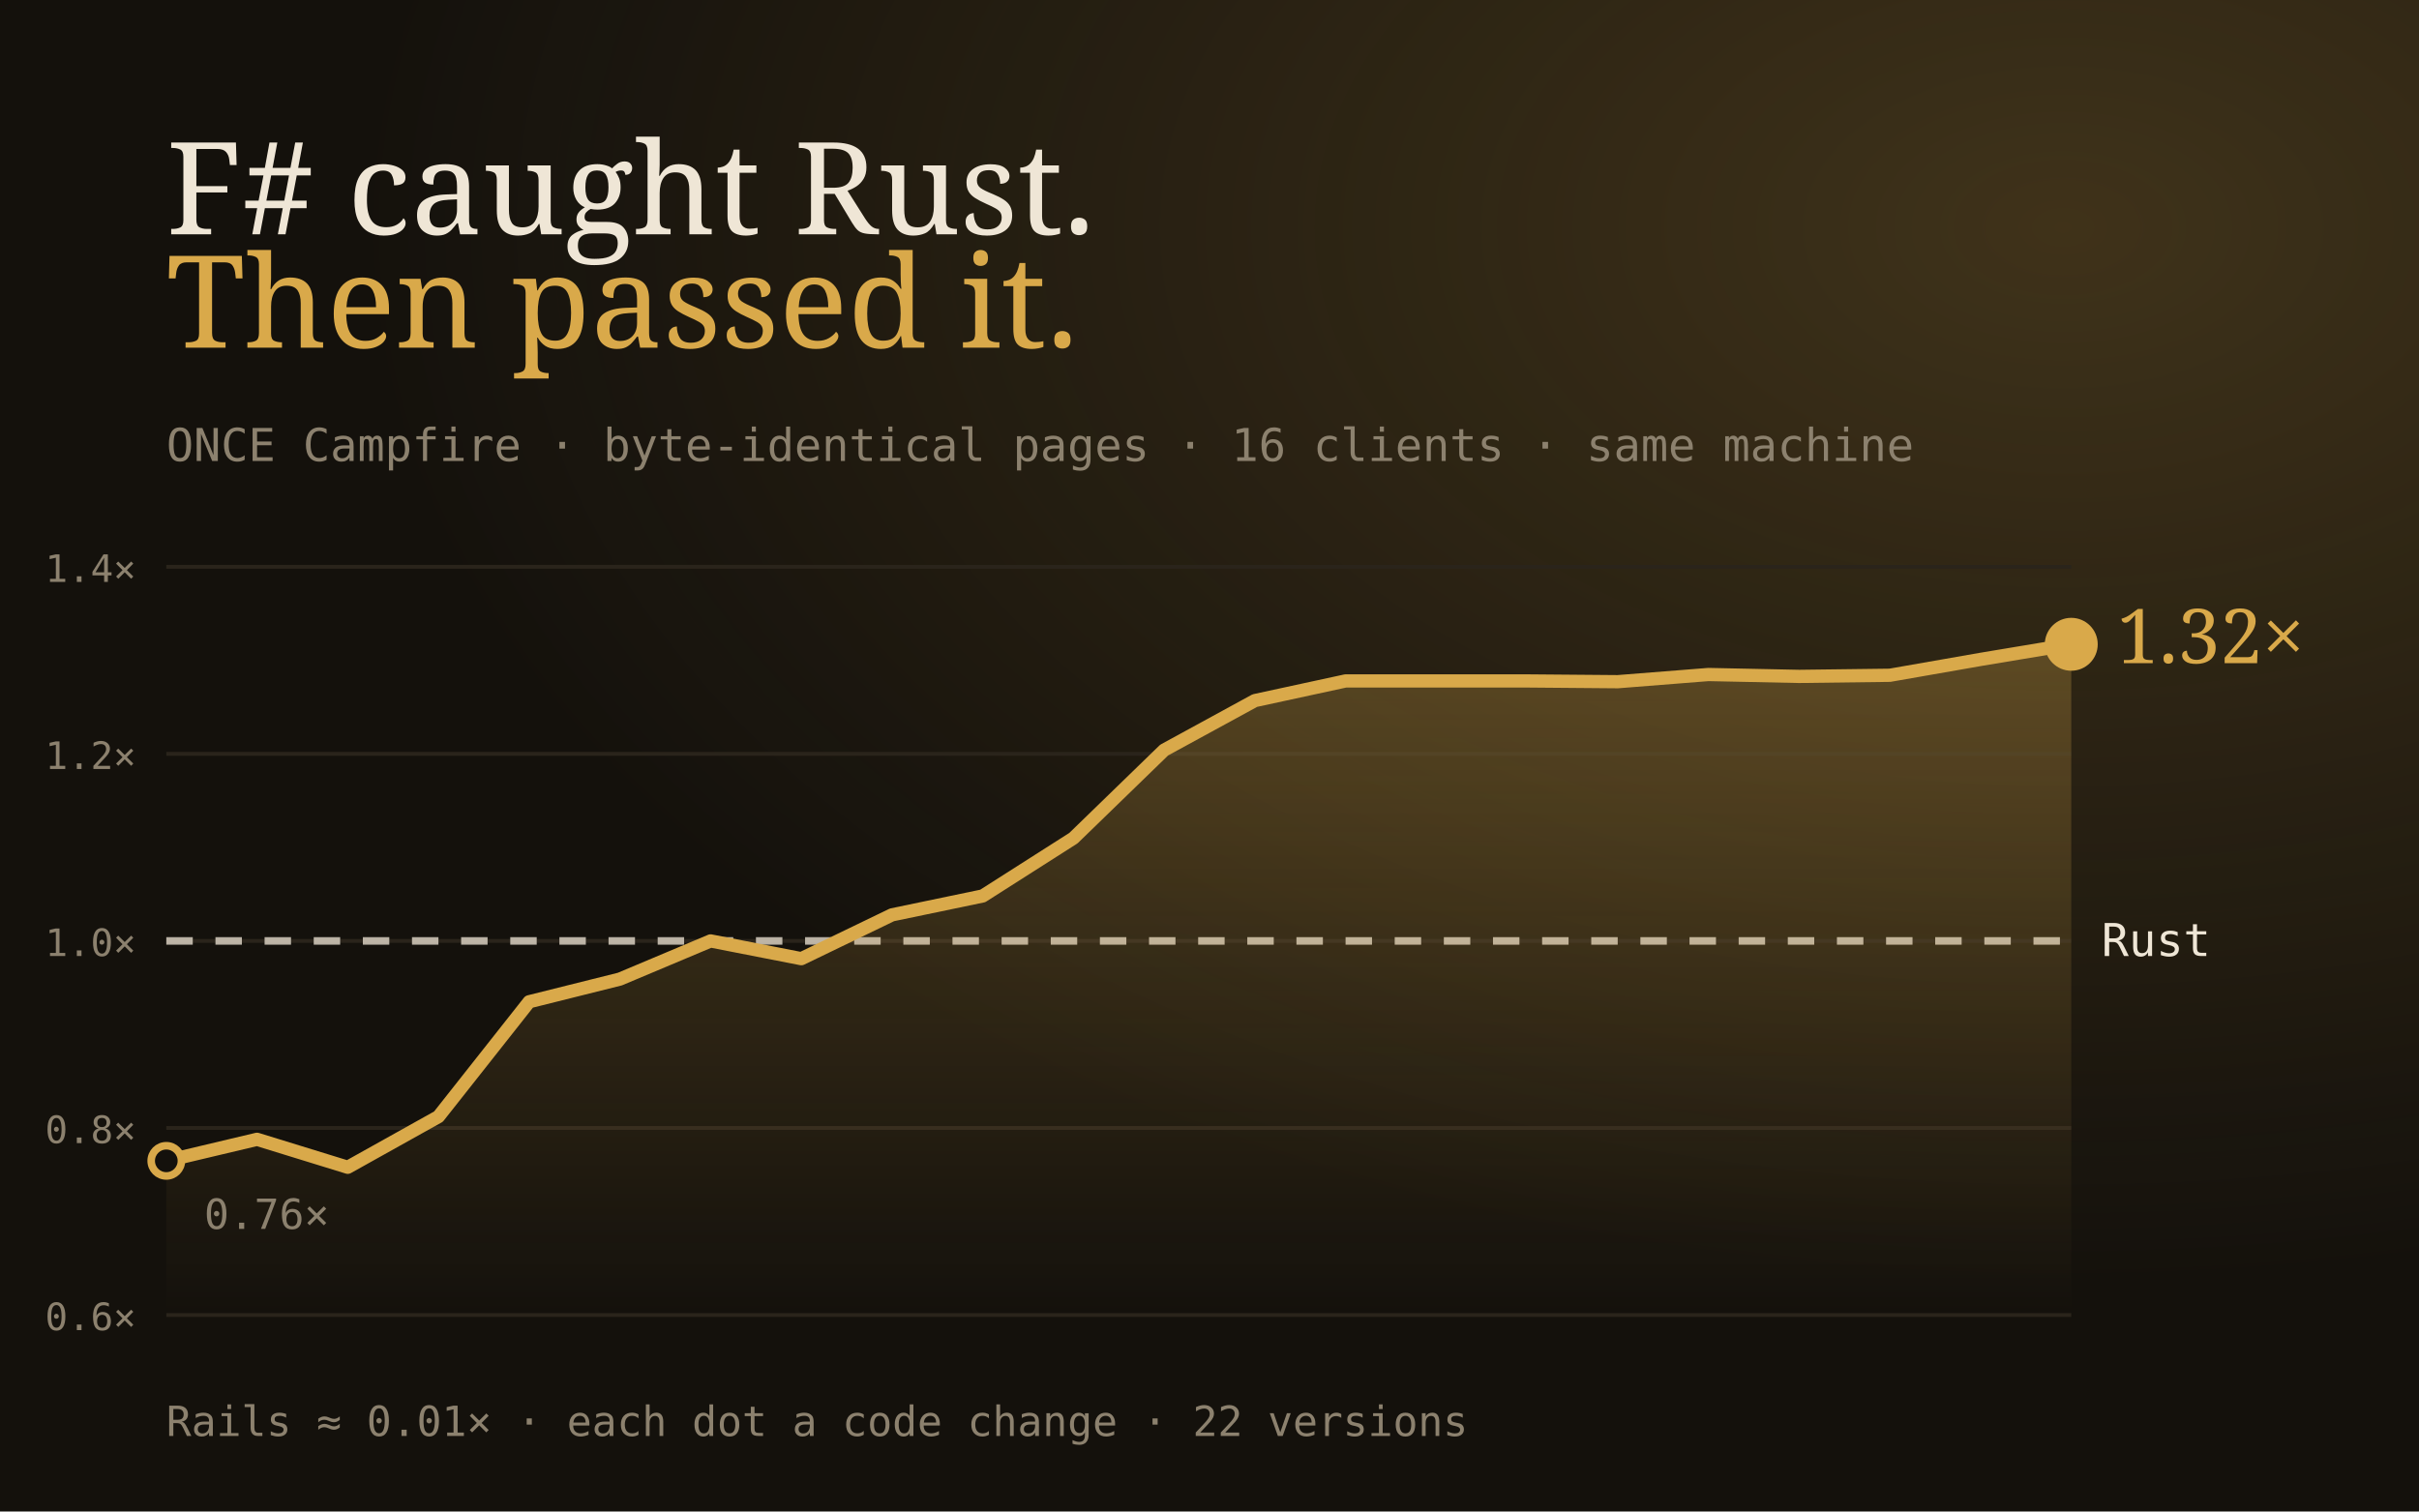
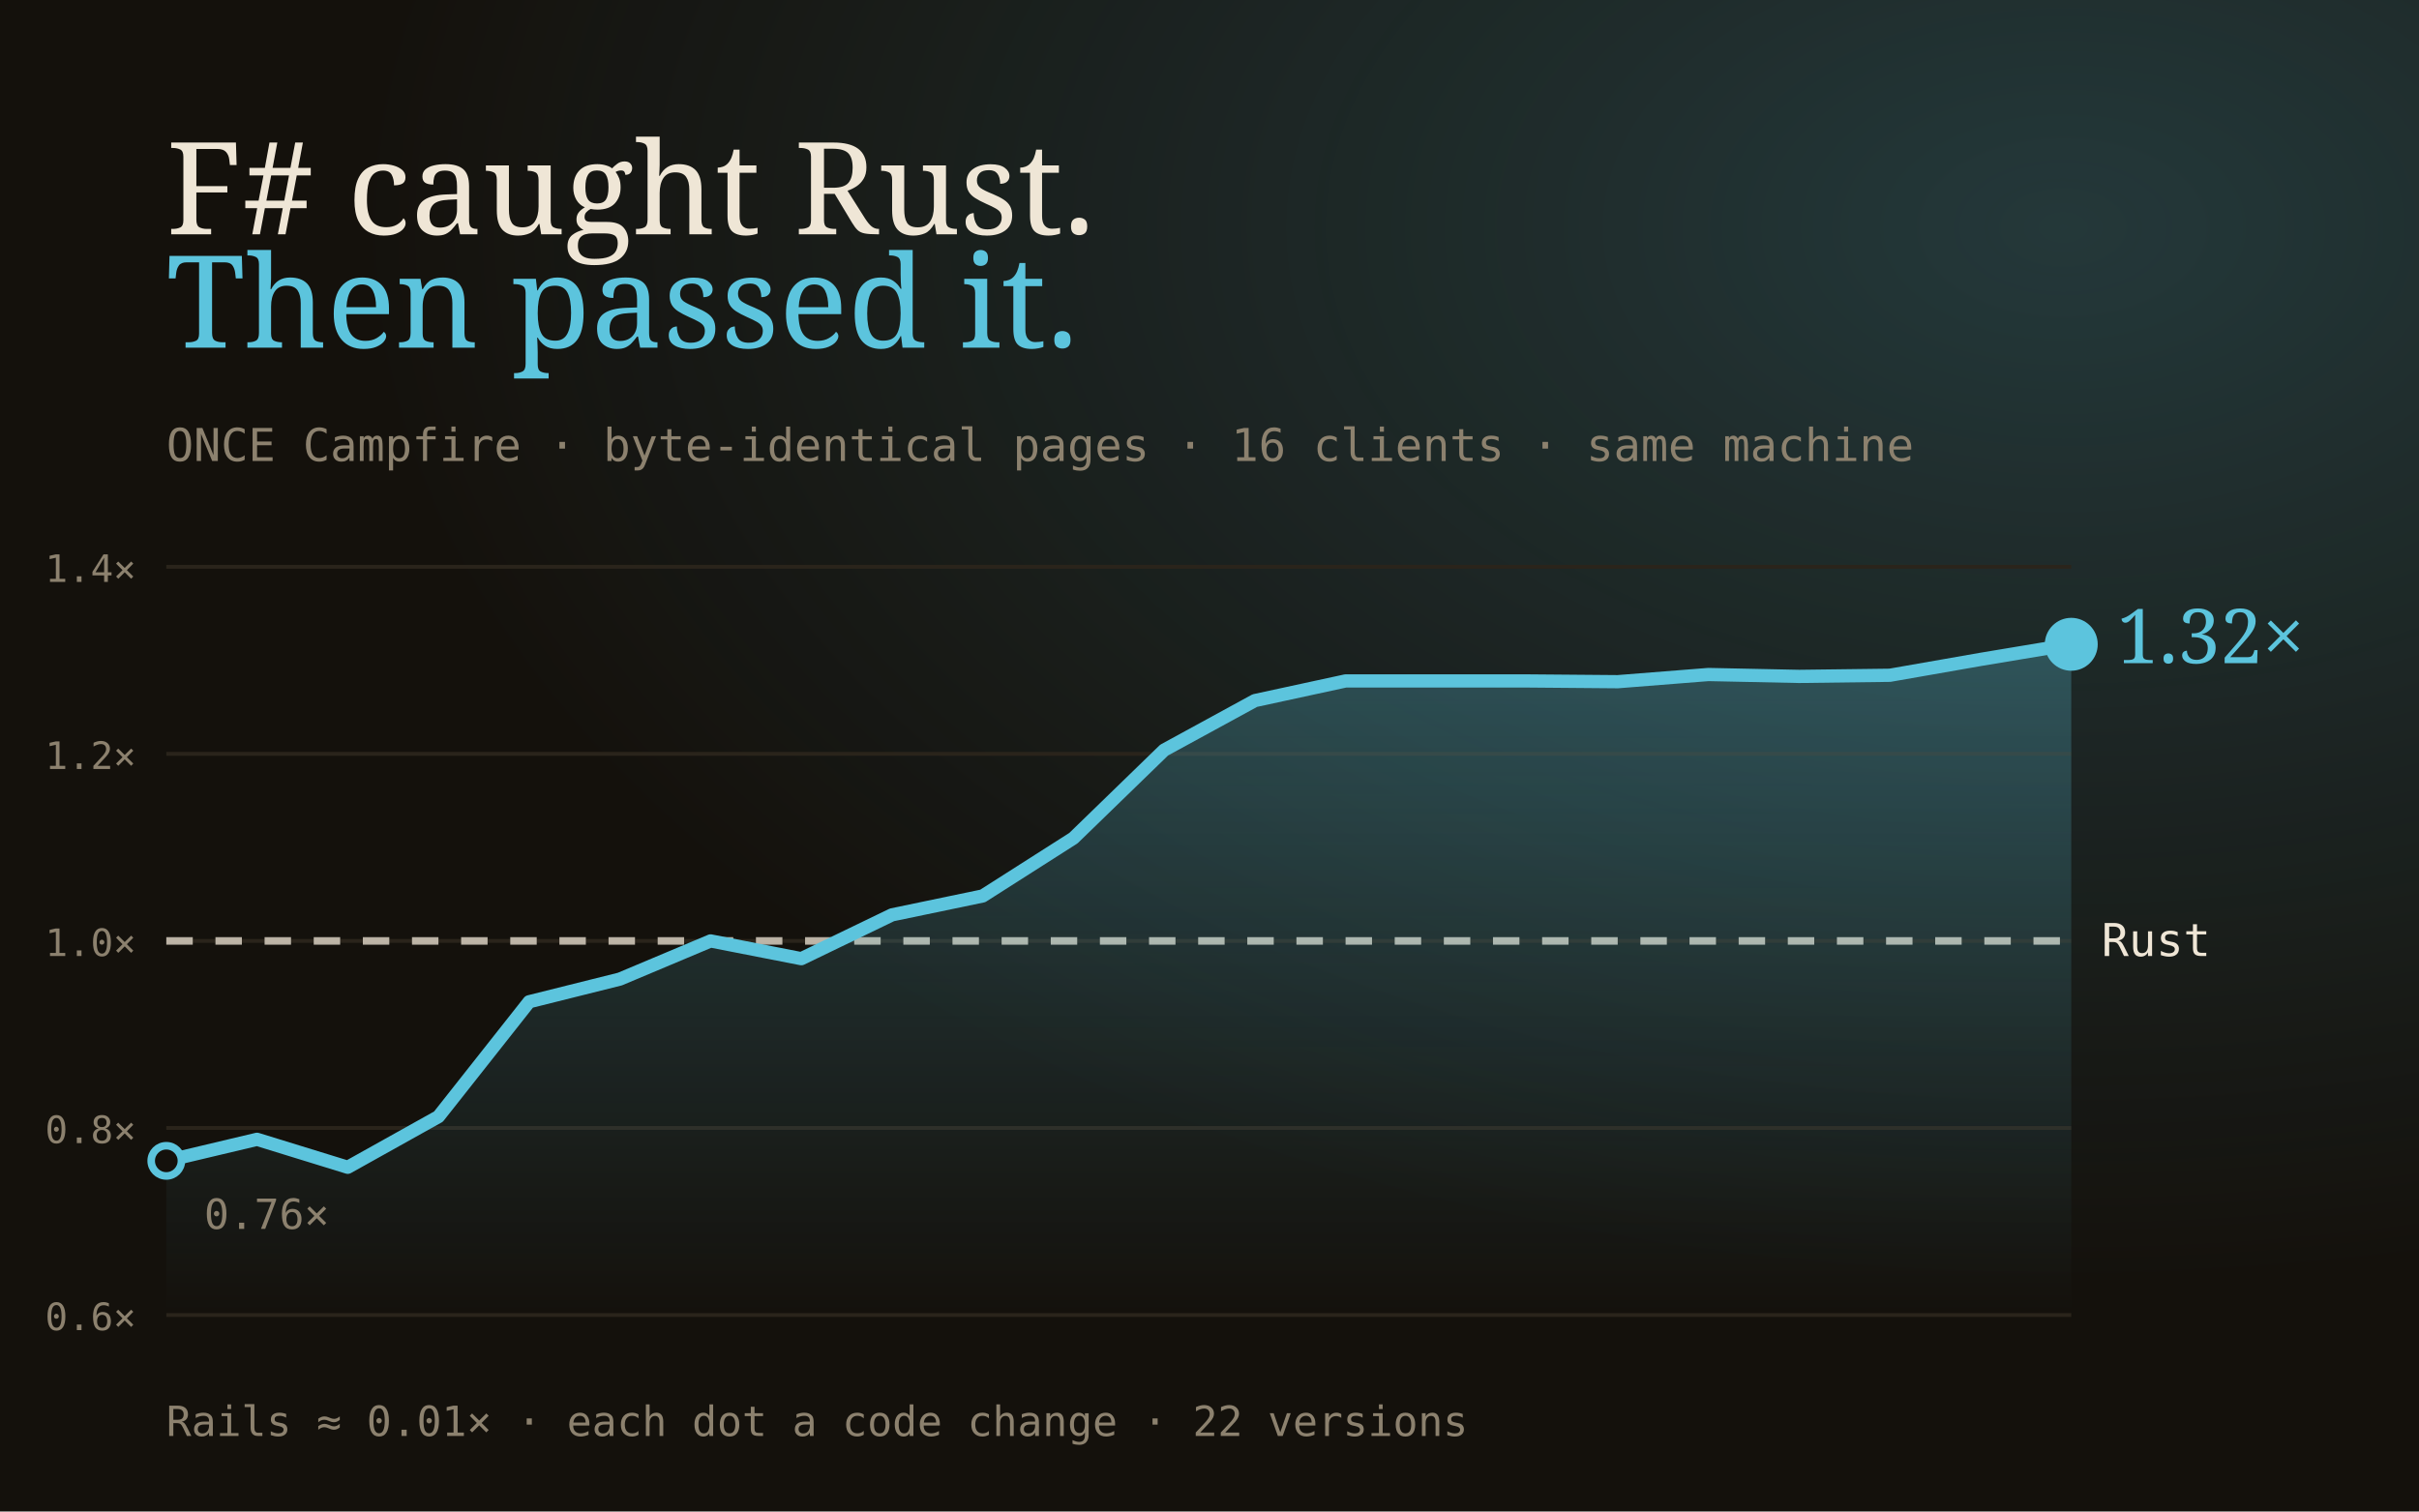
<svg xmlns="http://www.w3.org/2000/svg" viewBox="0 0 640 400" width="640" height="400" role="img" aria-label="F# Campfire climbing past the Rust port: throughput rising from 0.76 to 1.32 times Rust's over the tuning runs, against a dashed line marking Rust">
  <defs>
    <radialGradient id="glow" cx="85%" cy="15%" r="70%">
-       <stop offset="0" stop-color="#d9a94a" stop-opacity=".22" />
-       <stop offset="1" stop-color="#d9a94a" stop-opacity="0" />
+       <stop offset="0" stop-color="#5cc4dd" stop-opacity=".22" />
+       <stop offset="1" stop-color="#5cc4dd" stop-opacity="0" />
    </radialGradient>
    <linearGradient id="fill" x1="0" y1="0" x2="0" y2="1">
-       <stop offset="0" stop-color="#d9a94a" stop-opacity=".28" />
-       <stop offset="1" stop-color="#d9a94a" stop-opacity="0" />
+       <stop offset="0" stop-color="#5cc4dd" stop-opacity=".28" />
+       <stop offset="1" stop-color="#5cc4dd" stop-opacity="0" />
    </linearGradient>
  </defs>
  <rect width="640" height="400" fill="#14110c" />
  <rect width="640" height="400" fill="url(#glow)" />
  <text x="44" y="62" font-family="Fraunces, Georgia, serif" font-size="34" fill="#efe6d6">F# caught Rust.</text>
-   <text x="44" y="92" font-family="Fraunces, Georgia, serif" font-size="34" fill="#d9a94a">Then passed it.</text>
+   <text x="44" y="92" font-family="Fraunces, Georgia, serif" font-size="34" fill="#5cc4dd">Then passed it.</text>
  <text x="44" y="122" font-family="JetBrains Mono, ui-monospace, monospace" font-size="12" fill="#8c816e">ONCE Campfire · byte-identical pages · 16 clients · same machine</text>
  <line x1="44" x2="548" y1="348.0" y2="348.0" stroke="#2a241b" stroke-width="1" />
  <text x="36" y="352.0" text-anchor="end" font-family="JetBrains Mono, ui-monospace, monospace" font-size="10" fill="#8c816e">0.6×</text>
  <line x1="44" x2="548" y1="298.5" y2="298.5" stroke="#2a241b" stroke-width="1" />
  <text x="36" y="302.5" text-anchor="end" font-family="JetBrains Mono, ui-monospace, monospace" font-size="10" fill="#8c816e">0.8×</text>
  <line x1="44" x2="548" y1="249.0" y2="249.0" stroke="#2a241b" stroke-width="1" />
  <text x="36" y="253.0" text-anchor="end" font-family="JetBrains Mono, ui-monospace, monospace" font-size="10" fill="#8c816e">1.0×</text>
  <line x1="44" x2="548" y1="199.5" y2="199.5" stroke="#2a241b" stroke-width="1" />
  <text x="36" y="203.5" text-anchor="end" font-family="JetBrains Mono, ui-monospace, monospace" font-size="10" fill="#8c816e">1.2×</text>
  <line x1="44" x2="548" y1="150.0" y2="150.0" stroke="#2a241b" stroke-width="1" />
  <text x="36" y="154.0" text-anchor="end" font-family="JetBrains Mono, ui-monospace, monospace" font-size="10" fill="#8c816e">1.4×</text>
  <line x1="44" x2="548" y1="249.0" y2="249.0" stroke="#efe6d6" stroke-width="2" stroke-dasharray="7 6" opacity=".75" />
  <text x="556" y="253.0" font-family="JetBrains Mono, ui-monospace, monospace" font-size="12" fill="#efe6d6">Rust</text>
  <polygon points="44.0,348 44.0,307.2 68.0,301.5 92.0,308.9 116.0,295.5 140.0,265.1 164.0,259.1 188.0,249.0 212.0,253.7 236.0,242.1 260.0,237.1 284.0,221.8 308.0,198.5 332.0,185.4 356.0,180.2 380.0,180.2 404.0,180.2 428.0,180.4 452.0,178.5 476.0,179.0 500.0,178.7 524.0,174.5 548.0,170.5 548.0,348" fill="url(#fill)" />
-   <polyline points="44.0,307.2 68.0,301.5 92.0,308.9 116.0,295.5 140.0,265.1 164.0,259.1 188.0,249.0 212.0,253.7 236.0,242.1 260.0,237.1 284.0,221.8 308.0,198.5 332.0,185.4 356.0,180.2 380.0,180.2 404.0,180.2 428.0,180.4 452.0,178.5 476.0,179.0 500.0,178.7 524.0,174.5 548.0,170.5" fill="none" stroke="#d9a94a" stroke-width="3.5" stroke-linejoin="round" stroke-linecap="round" />
-   <circle cx="548.0" cy="170.5" r="7" fill="#d9a94a" />
-   <text x="560.0" y="175.5" font-family="Fraunces, Georgia, serif" font-size="20" fill="#d9a94a">1.32×</text>
-   <circle cx="44.0" cy="307.2" r="4" fill="#14110c" stroke="#d9a94a" stroke-width="2" />
+   <polyline points="44.0,307.2 68.0,301.5 92.0,308.9 116.0,295.5 140.0,265.1 164.0,259.1 188.0,249.0 212.0,253.7 236.0,242.1 260.0,237.1 284.0,221.8 308.0,198.5 332.0,185.4 356.0,180.2 380.0,180.2 404.0,180.2 428.0,180.4 452.0,178.5 476.0,179.0 500.0,178.7 524.0,174.5 548.0,170.5" fill="none" stroke="#5cc4dd" stroke-width="3.5" stroke-linejoin="round" stroke-linecap="round" />
+   <circle cx="548.0" cy="170.5" r="7" fill="#5cc4dd" />
+   <text x="560.0" y="175.5" font-family="Fraunces, Georgia, serif" font-size="20" fill="#5cc4dd">1.32×</text>
+   <circle cx="44.0" cy="307.2" r="4" fill="#14110c" stroke="#5cc4dd" stroke-width="2" />
  <text x="54.0" y="325.2" font-family="JetBrains Mono, ui-monospace, monospace" font-size="11" fill="#8c816e">0.76×</text>
  <text x="44" y="380" font-family="JetBrains Mono, ui-monospace, monospace" font-size="11" fill="#8c816e">Rails ≈ 0.01× · each dot a code change · 22 versions</text>
</svg>
